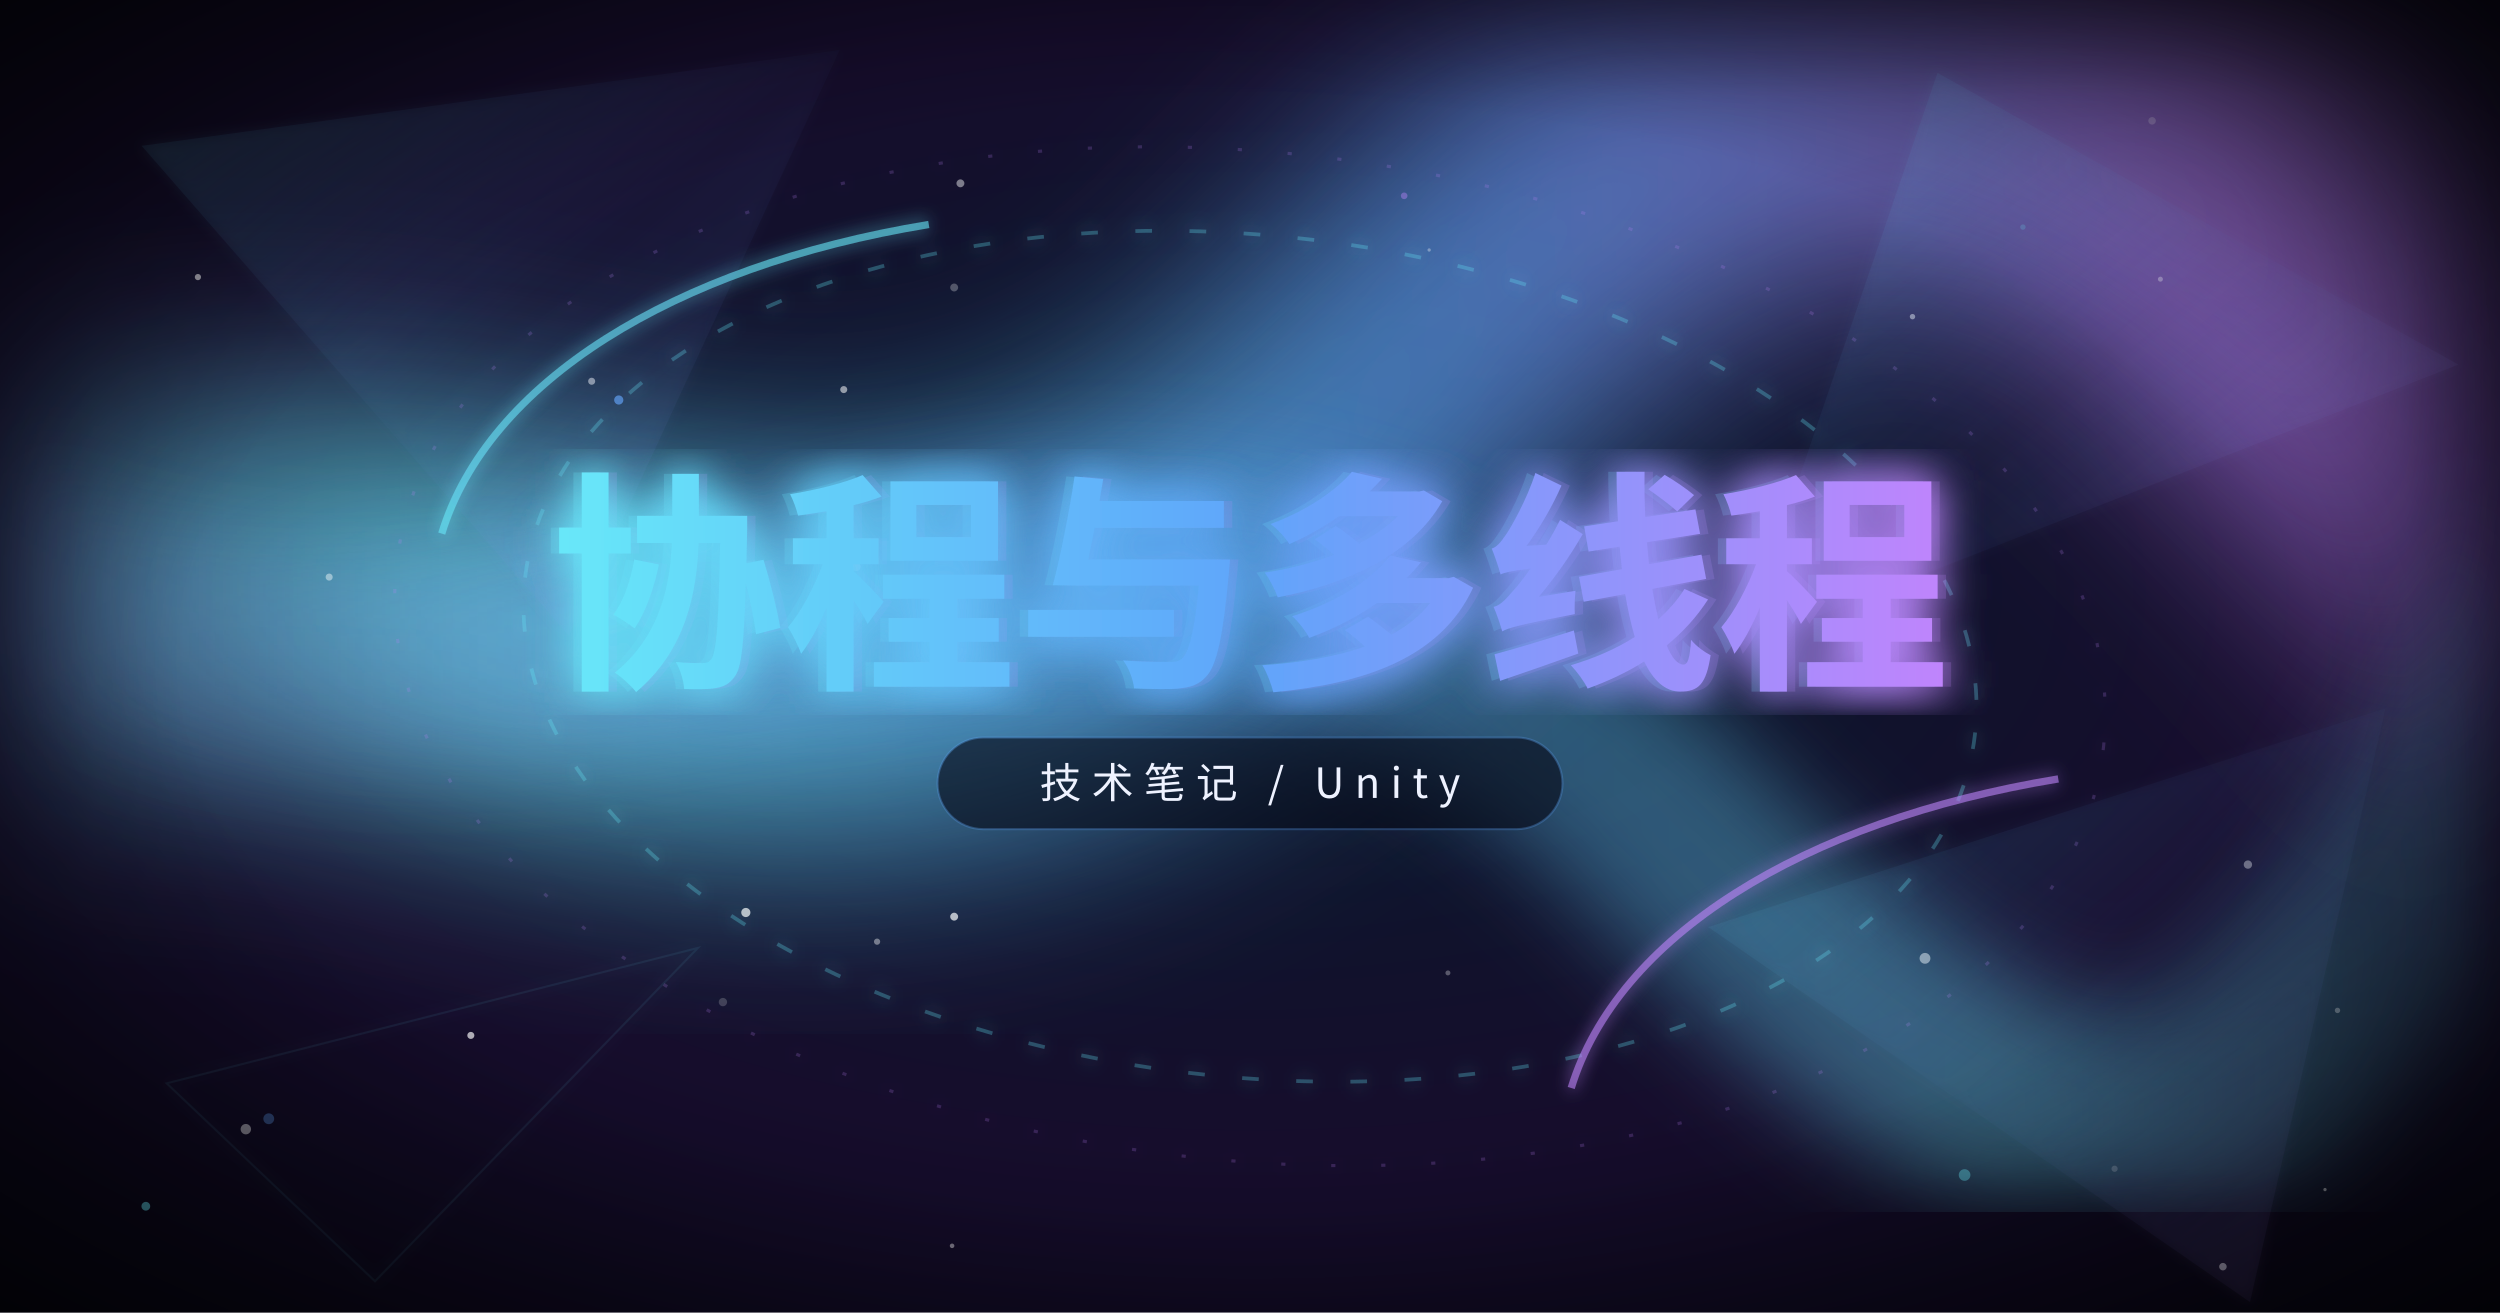
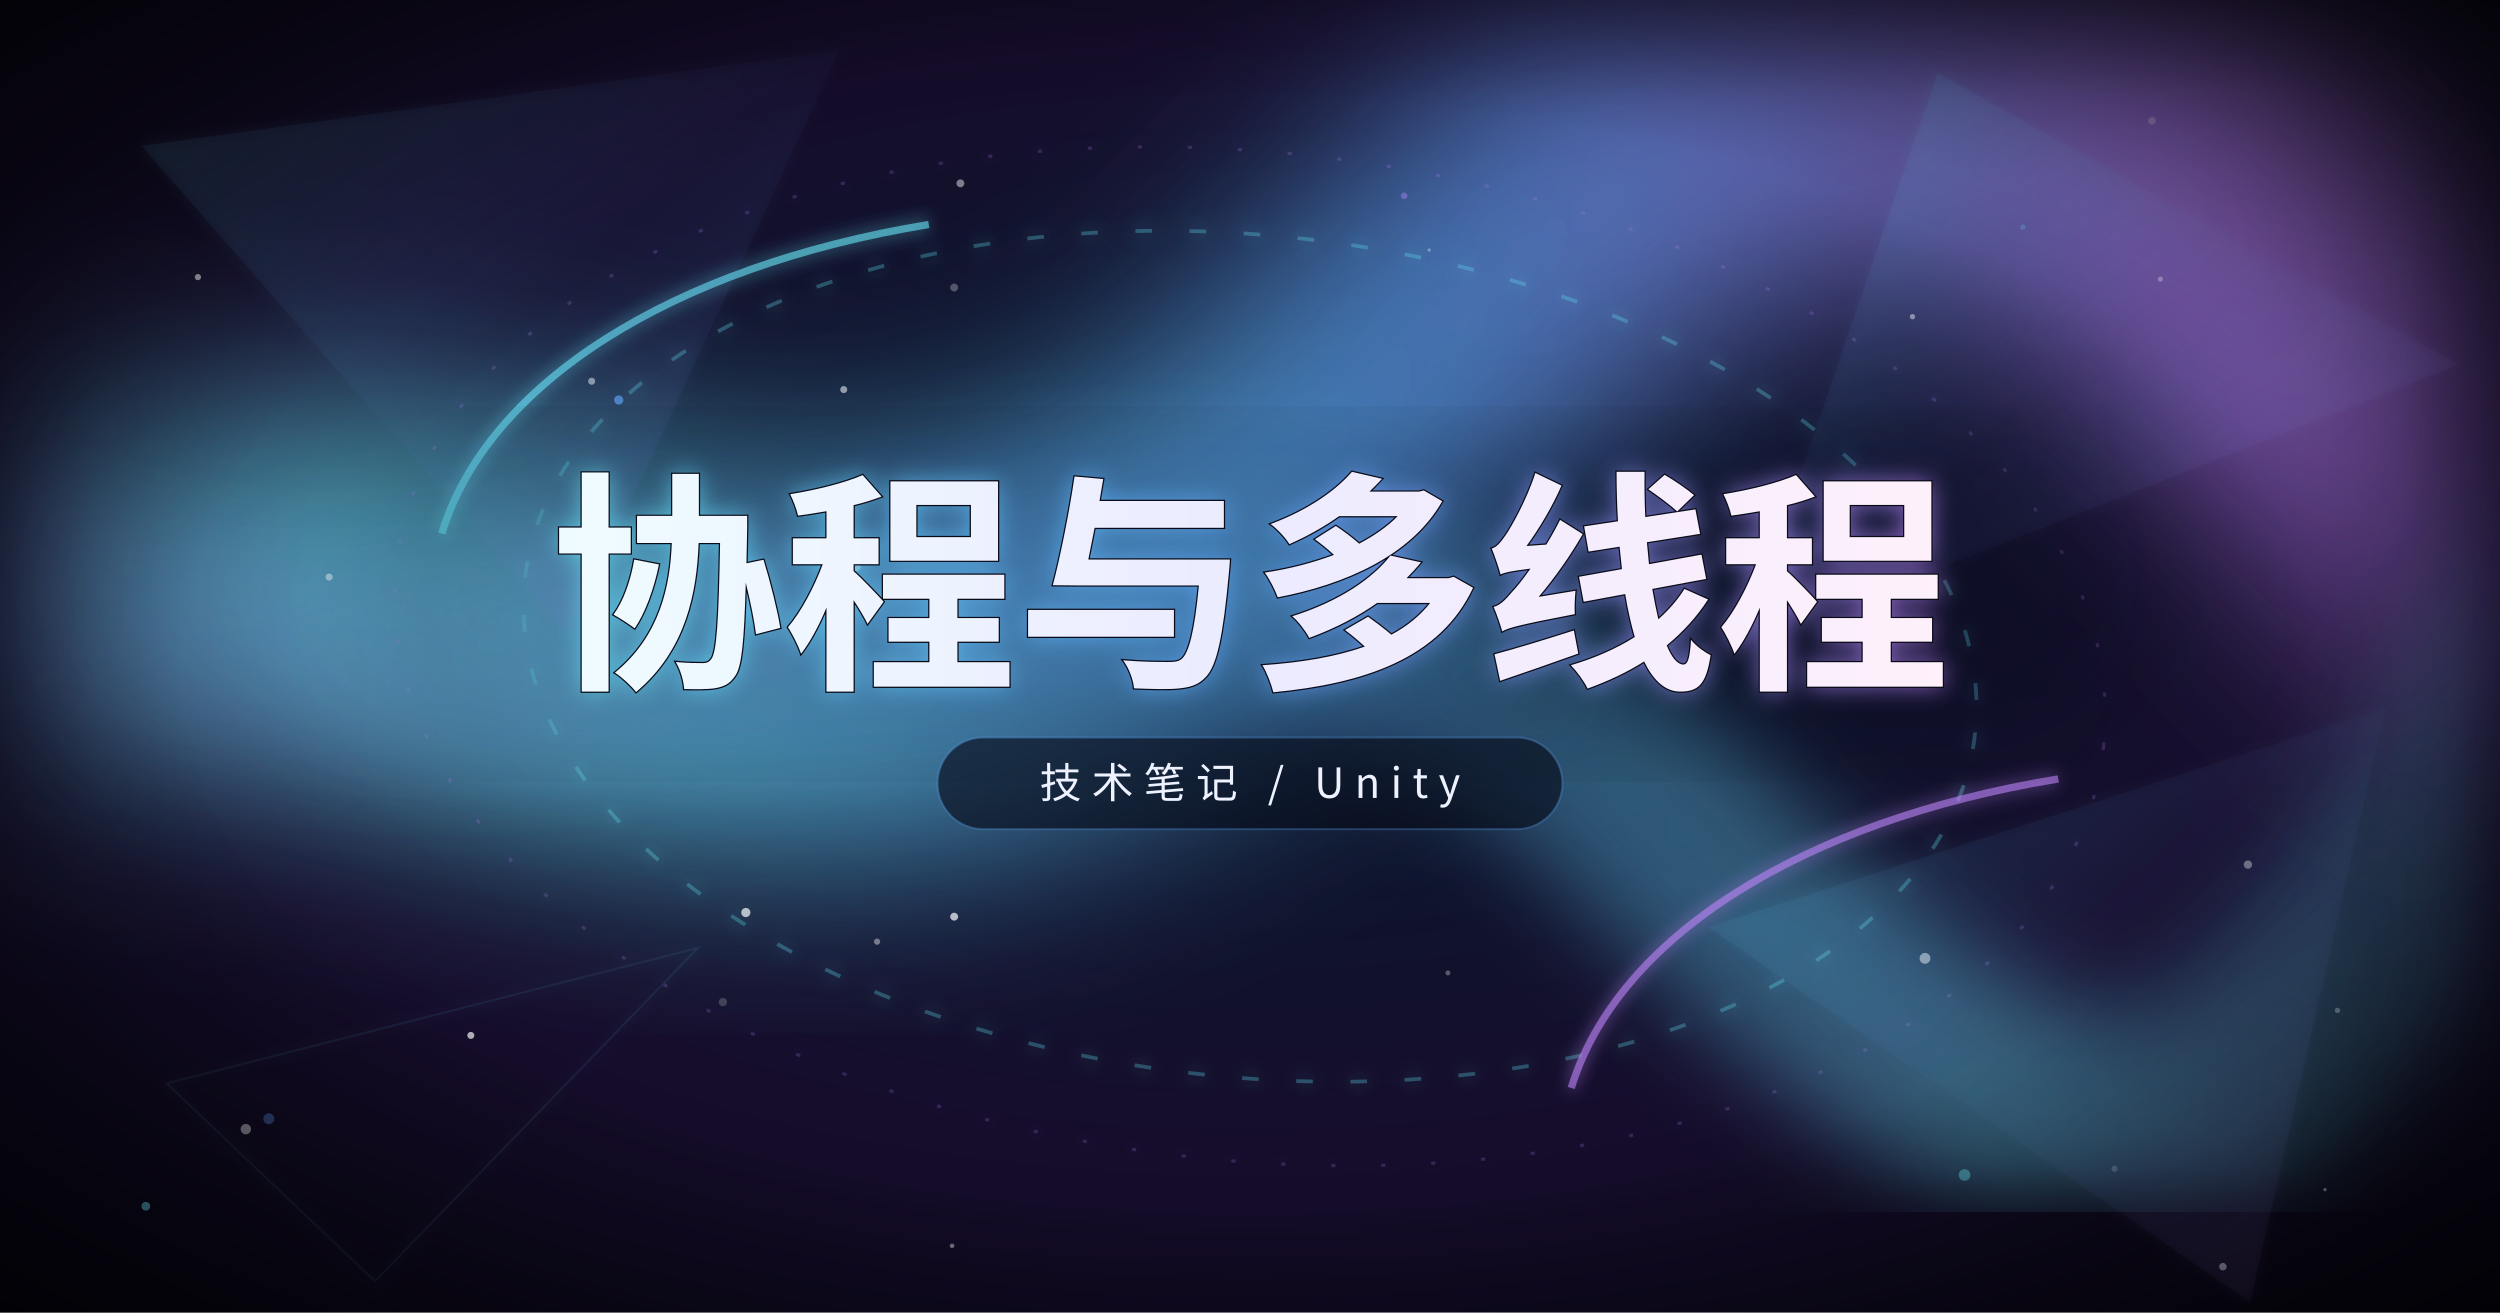
<svg xmlns="http://www.w3.org/2000/svg" width="1200" height="630" viewBox="0 0 1200 630">
  <defs>
    <radialGradient id="bg" cx="50%" cy="45%" r="82%">
      <stop stop-color="#071b2b" />
      <stop offset=".52" stop-color="#160d2c" />
      <stop offset="1" stop-color="#02030a" />
    </radialGradient>
    <linearGradient id="auroraA" x1="0" y1="0" x2="1" y2="0">
      <stop stop-color="#67e8f9" stop-opacity="0" />
      <stop offset=".25" stop-color="#67e8f9" stop-opacity=".82" />
      <stop offset=".56" stop-color="#60a5fa" stop-opacity=".70" />
      <stop offset=".82" stop-color="#c084fc" stop-opacity=".72" />
      <stop offset="1" stop-color="#c084fc" stop-opacity="0" />
    </linearGradient>
    <linearGradient id="auroraB" x1="0" y1="0" x2="1" y2="0">
      <stop stop-color="#c084fc" stop-opacity="0" />
      <stop offset=".42" stop-color="#60a5fa" stop-opacity=".56" />
      <stop offset=".75" stop-color="#67e8f9" stop-opacity=".58" />
      <stop offset="1" stop-color="#67e8f9" stop-opacity="0" />
    </linearGradient>
-     <linearGradient id="titleGradient" x1="0" y1="0" x2="1" y2="0">
+     <linearGradient id="neonGradient" x1="0" y1="0" x2="1" y2="0">
      <stop stop-color="#67e8f9" />
      <stop offset=".5" stop-color="#60a5fa" />
      <stop offset="1" stop-color="#c084fc" />
+     </linearGradient>
+     <linearGradient id="titleGradient" x1="0" y1="0" x2="1" y2="0">
+       <stop stop-color="#effcff" />
+       <stop offset=".5" stop-color="#ecebff" />
+       <stop offset="1" stop-color="#fff0fb" />
    </linearGradient>
    <linearGradient id="prismGradient" x1="0" y1="0" x2="1" y2="1">
      <stop stop-color="#67e8f9" stop-opacity=".48" />
      <stop offset=".5" stop-color="#60a5fa" stop-opacity=".10" />
      <stop offset="1" stop-color="#c084fc" stop-opacity=".44" />
    </linearGradient>
    <linearGradient id="glassGradient" x1="0" y1="0" x2="1" y2="1">
      <stop stop-color="#fff" stop-opacity=".13" />
      <stop offset=".48" stop-color="#fff" stop-opacity=".035" />
      <stop offset="1" stop-color="#60a5fa" stop-opacity=".12" />
    </linearGradient>
    <filter id="blur48">
      <feGaussianBlur stdDeviation="48" />
    </filter>
    <filter id="blur22">
      <feGaussianBlur stdDeviation="22" />
    </filter>
    <filter id="lineGlow">
      <feGaussianBlur stdDeviation="4" result="b" />
      <feMerge>
        <feMergeNode in="b" />
        <feMergeNode in="SourceGraphic" />
      </feMerge>
    </filter>
    <filter id="softGlow">
      <feGaussianBlur stdDeviation="3" result="b" />
      <feMerge>
        <feMergeNode in="b" />
        <feMergeNode in="SourceGraphic" />
      </feMerge>
    </filter>
-     <filter id="titleGlow">
-       <feGaussianBlur stdDeviation="11" result="b1" />
-       <feGaussianBlur stdDeviation="3" result="b2" />
-       <feMerge>
-         <feMergeNode in="b1" />
-         <feMergeNode in="b2" />
-         <feMergeNode in="SourceGraphic" />
-       </feMerge>
+     <filter id="titleGlow" x="-30%" y="-50%" width="160%" height="200%">
+       <feGaussianBlur stdDeviation="6" />
    </filter>
    <radialGradient id="vignette" cx="50%" cy="50%" r="73%">
      <stop offset=".58" stop-color="#000" stop-opacity="0" />
      <stop offset="1" stop-color="#000" stop-opacity=".70" />
    </radialGradient>
  </defs>
  <rect width="1200" height="630" fill="url(#bg)" />
  <path d="M-160 423 C100 70 360 520 660 193 S1060 90 1360 454" fill="none" stroke="url(#auroraA)" stroke-width="172" filter="url(#blur48)" opacity=".94" />
  <path d="M-100 203 C220 500 500 90 800 399 S1110 465 1320 140" fill="none" stroke="url(#auroraB)" stroke-width="105" filter="url(#blur22)" opacity=".64" />
  <circle cx="943" cy="564" r="2.8" fill="#67e8f9" opacity="0.42" />
  <circle cx="1015" cy="561" r="1.5" fill="#ffffff" opacity="0.21" />
  <circle cx="411" cy="272" r="2.1" fill="#ffffff" opacity="0.57" />
  <circle cx="559" cy="370" r="1.7" fill="#ffffff" opacity="0.47" />
  <circle cx="1037" cy="134" r="1.2" fill="#ffffff" opacity="0.34" />
  <circle cx="564" cy="278" r="2.4" fill="#c084fc" opacity="0.64" />
  <circle cx="405" cy="187" r="1.7" fill="#ffffff" opacity="0.53" />
  <circle cx="461" cy="88" r="1.9" fill="#ffffff" opacity="0.45" />
  <circle cx="95" cy="133" r="1.5" fill="#ffffff" opacity="0.58" />
  <circle cx="457" cy="598" r="1.1" fill="#ffffff" opacity="0.42" />
  <circle cx="297" cy="192" r="2.2" fill="#60a5fa" opacity="0.65" />
  <circle cx="295" cy="295" r="0.8" fill="#ffffff" opacity="0.21" />
  <circle cx="347" cy="481" r="2.0" fill="#ffffff" opacity="0.19" />
  <circle cx="1122" cy="485" r="1.3" fill="#ffffff" opacity="0.31" />
  <circle cx="1067" cy="608" r="1.8" fill="#ffffff" opacity="0.59" />
  <circle cx="70" cy="579" r="2.1" fill="#67e8f9" opacity="0.59" />
  <circle cx="918" cy="152" r="1.3" fill="#ffffff" opacity="0.45" />
  <circle cx="1116" cy="571" r="0.8" fill="#ffffff" opacity="0.47" />
  <circle cx="226" cy="497" r="1.7" fill="#ffffff" opacity="0.66" />
  <circle cx="284" cy="183" r="1.7" fill="#ffffff" opacity="0.48" />
  <circle cx="674" cy="94" r="1.6" fill="#c084fc" opacity="0.41" />
  <circle cx="118" cy="542" r="2.5" fill="#ffffff" opacity="0.44" />
  <circle cx="358" cy="438" r="2.2" fill="#ffffff" opacity="0.68" />
  <circle cx="458" cy="138" r="1.9" fill="#ffffff" opacity="0.27" />
  <circle cx="1033" cy="58" r="1.8" fill="#ffffff" opacity="0.21" />
  <circle cx="129" cy="537" r="2.6" fill="#60a5fa" opacity="0.34" />
  <circle cx="695" cy="467" r="1.2" fill="#ffffff" opacity="0.30" />
  <circle cx="158" cy="277" r="1.7" fill="#ffffff" opacity="0.43" />
  <circle cx="1079" cy="415" r="2.0" fill="#ffffff" opacity="0.37" />
  <circle cx="924" cy="460" r="2.6" fill="#ffffff" opacity="0.48" />
  <circle cx="971" cy="109" r="1.3" fill="#67e8f9" opacity="0.22" />
  <circle cx="458" cy="440" r="1.9" fill="#ffffff" opacity="0.68" />
  <circle cx="421" cy="452" r="1.5" fill="#ffffff" opacity="0.40" />
  <circle cx="686" cy="120" r="0.8" fill="#ffffff" opacity="0.33" />
  <g transform="translate(600 315) rotate(6)" fill="none" filter="url(#lineGlow)">
    <ellipse rx="350" ry="202" stroke="#67e8f9" stroke-opacity=".28" stroke-width="1.8" stroke-dasharray="8 18" />
    <ellipse rx="412" ry="242" stroke="#c084fc" stroke-opacity=".20" stroke-width="1.5" stroke-dasharray="2 22" />
    <path d="M-392 -18 A395 218 0 0 1 -175 -190" stroke="#67e8f9" stroke-width="3.5" opacity=".58" />
    <path d="M175 190 A395 218 0 0 1 392 18" stroke="#c084fc" stroke-width="3.5" opacity=".58" />
  </g>
  <g opacity=".24" filter="url(#softGlow)">
    <polygon points="68,70 403,24 273,305" fill="url(#prismGradient)" />
    <polygon points="930,35 1180,175 836,310" fill="url(#prismGradient)" />
    <polygon points="820,445 1145,340 1080,625" fill="url(#prismGradient)" />
    <path d="M80 520 L335 455 L180 615 Z" fill="none" stroke="#67e8f9" stroke-opacity=".32" />
  </g>
-   <text x="596" y="322" font-family="'PingFang SC','Microsoft YaHei','Noto Sans CJK SC',sans-serif" font-size="112" font-weight="900" fill="#67e8f9" opacity=".22" text-anchor="middle">协程与多线程</text>
-   <text x="604" y="322" font-family="'PingFang SC','Microsoft YaHei','Noto Sans CJK SC',sans-serif" font-size="112" font-weight="900" fill="#c084fc" opacity=".20" text-anchor="middle">协程与多线程</text>
-   <text x="600" y="322" font-family="'PingFang SC','Microsoft YaHei','Noto Sans CJK SC',sans-serif" font-size="112" font-weight="900" fill="url(#titleGradient)" text-anchor="middle" filter="url(#titleGlow)">协程与多线程</text>
+   <rect x="170" y="210" width="860" height="150" rx="75" fill="#02040c" opacity=".18" filter="url(#blur22)" />
+   <text x="600" y="322" font-family="'PingFang SC','Microsoft YaHei','Noto Sans CJK SC',sans-serif" font-size="112" font-weight="900" fill="url(#neonGradient)" opacity=".72" text-anchor="middle" filter="url(#titleGlow)">协程与多线程</text>
+   <text x="600" y="322" font-family="'PingFang SC','Microsoft YaHei','Noto Sans CJK SC',sans-serif" font-size="112" font-weight="900" fill="url(#titleGradient)" stroke="#090b18" stroke-width="1.2" paint-order="stroke" text-anchor="middle">协程与多线程</text>
  <rect x="450" y="354" width="300" height="44" rx="22" fill="#070a18" opacity=".64" stroke="#60a5fa" stroke-opacity=".42" />
  <text x="600" y="383" font-family="'PingFang SC','Microsoft YaHei','Noto Sans CJK SC',sans-serif" font-size="20" fill="#eef2ff" text-anchor="middle" letter-spacing="5">技术笔记 / Unity</text>
  <rect width="1200" height="630" fill="url(#vignette)" pointer-events="none" />
</svg>
